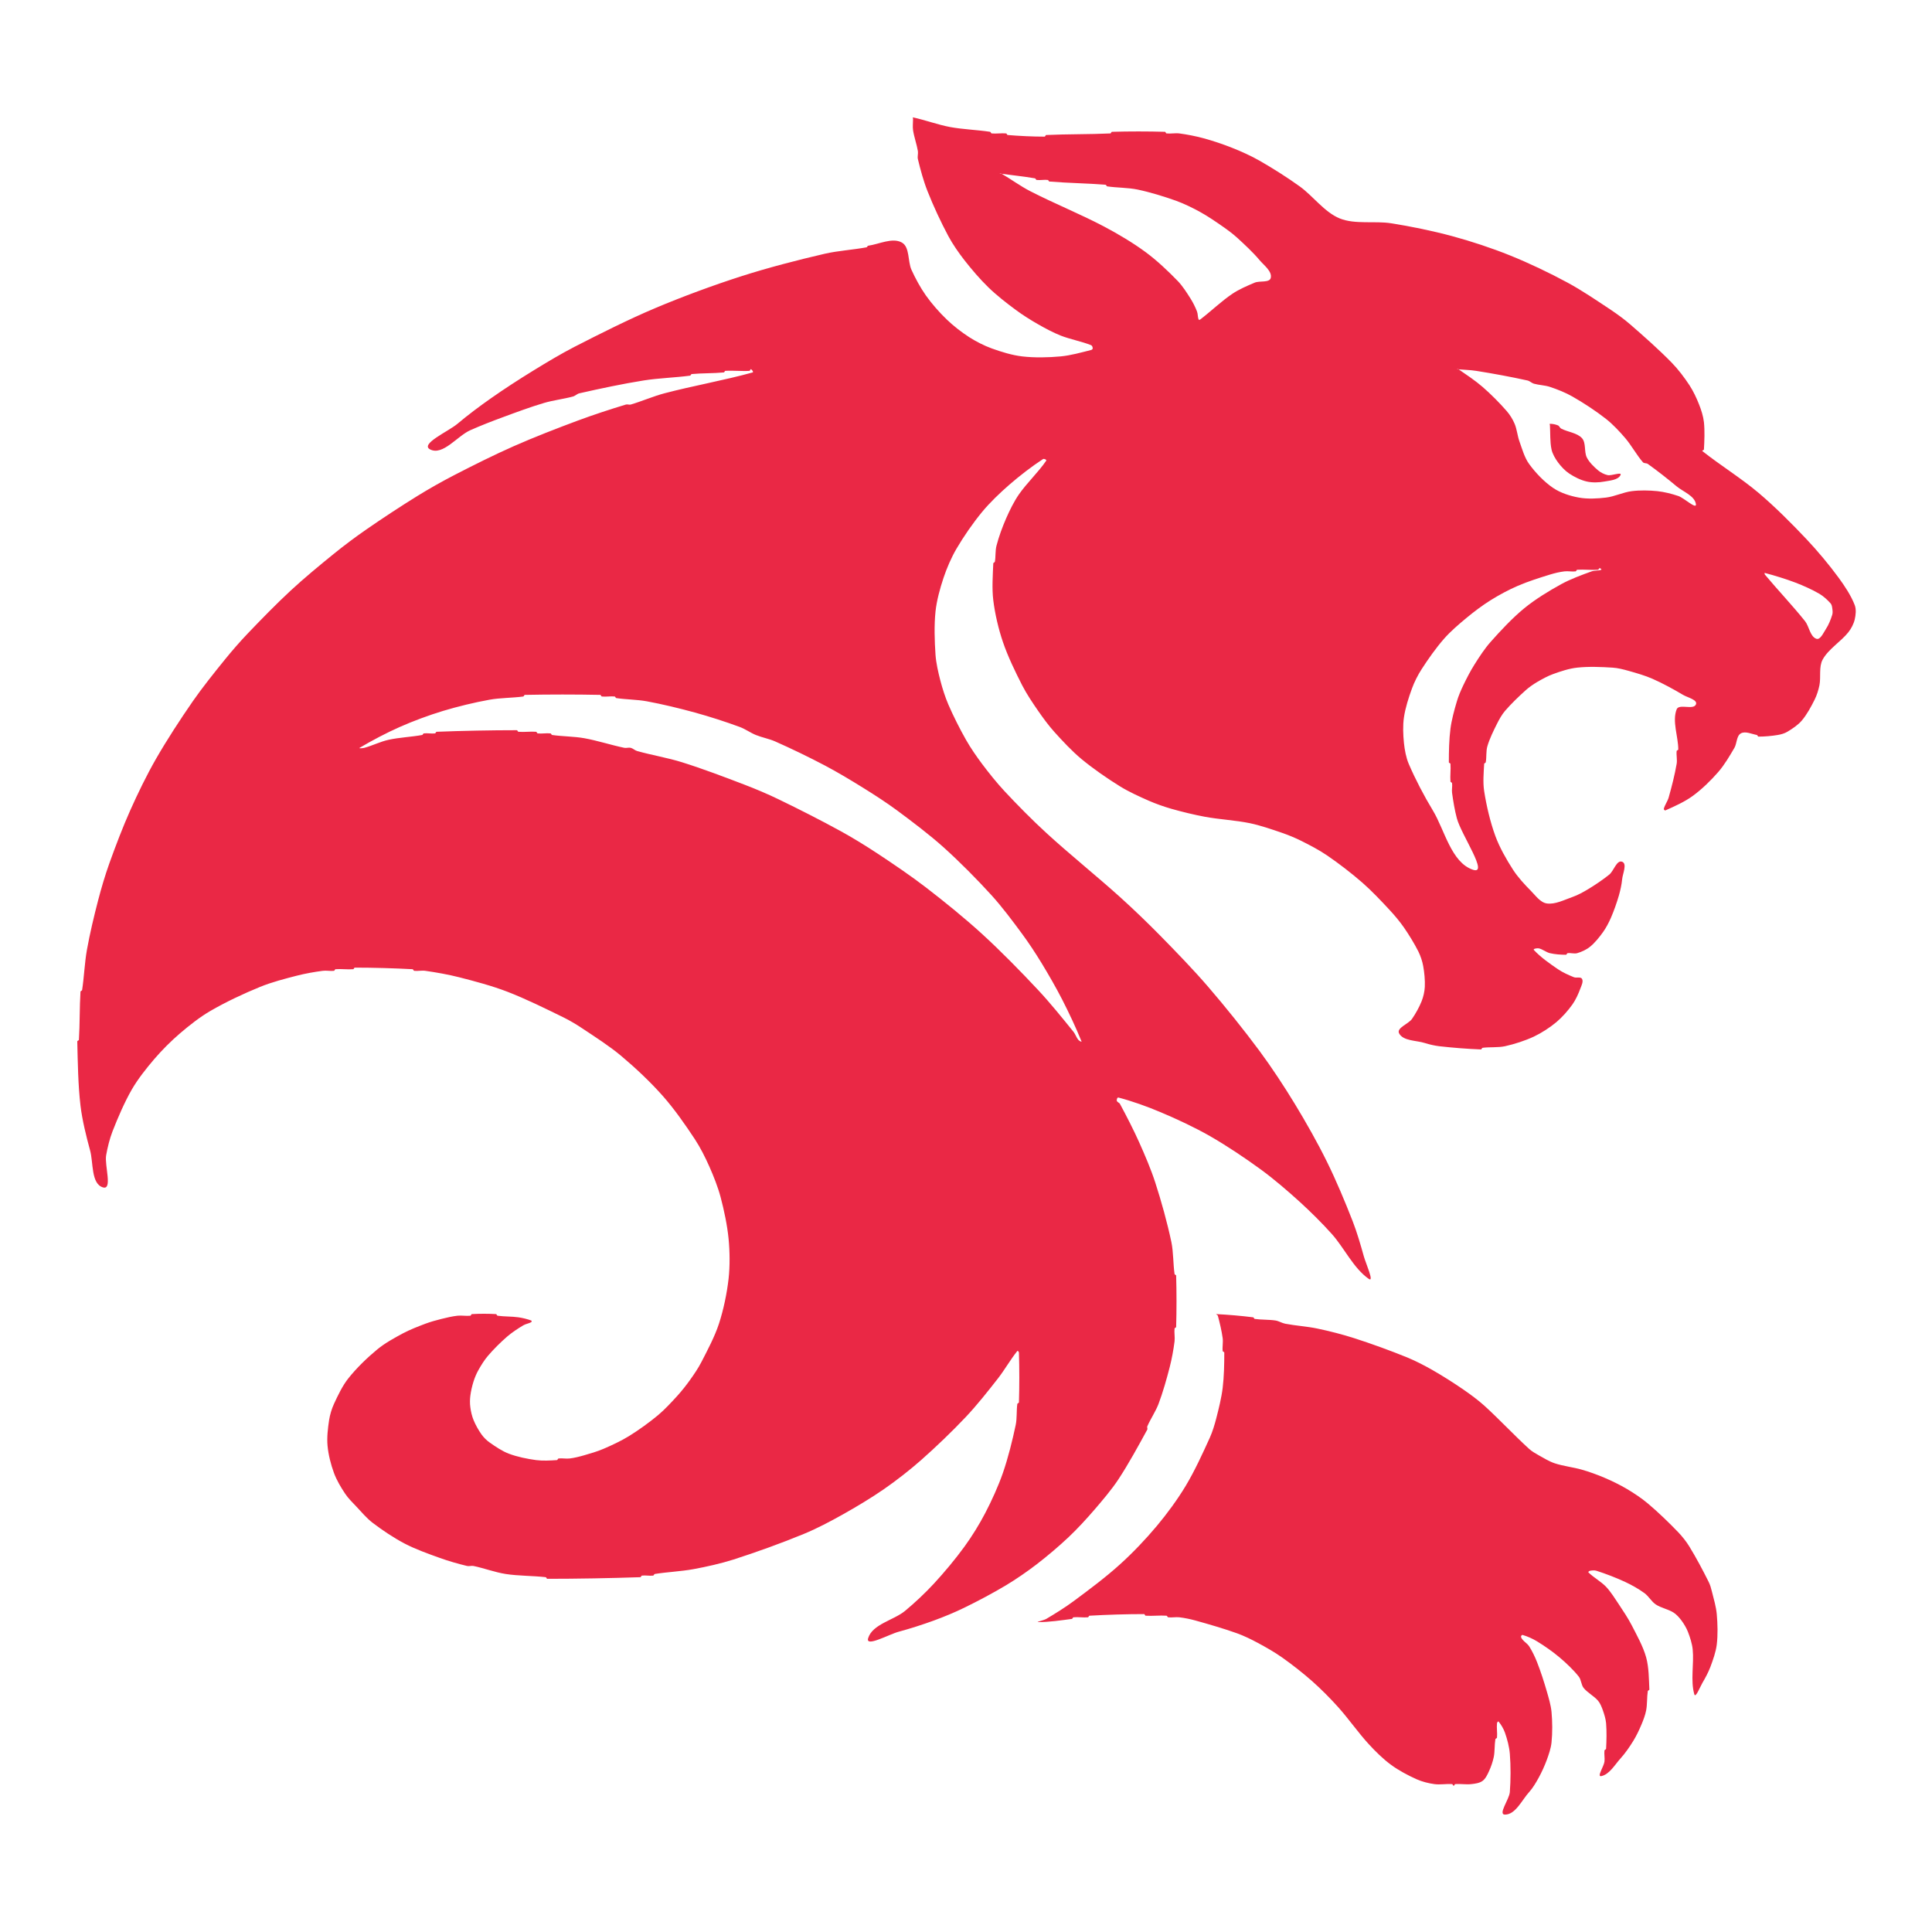
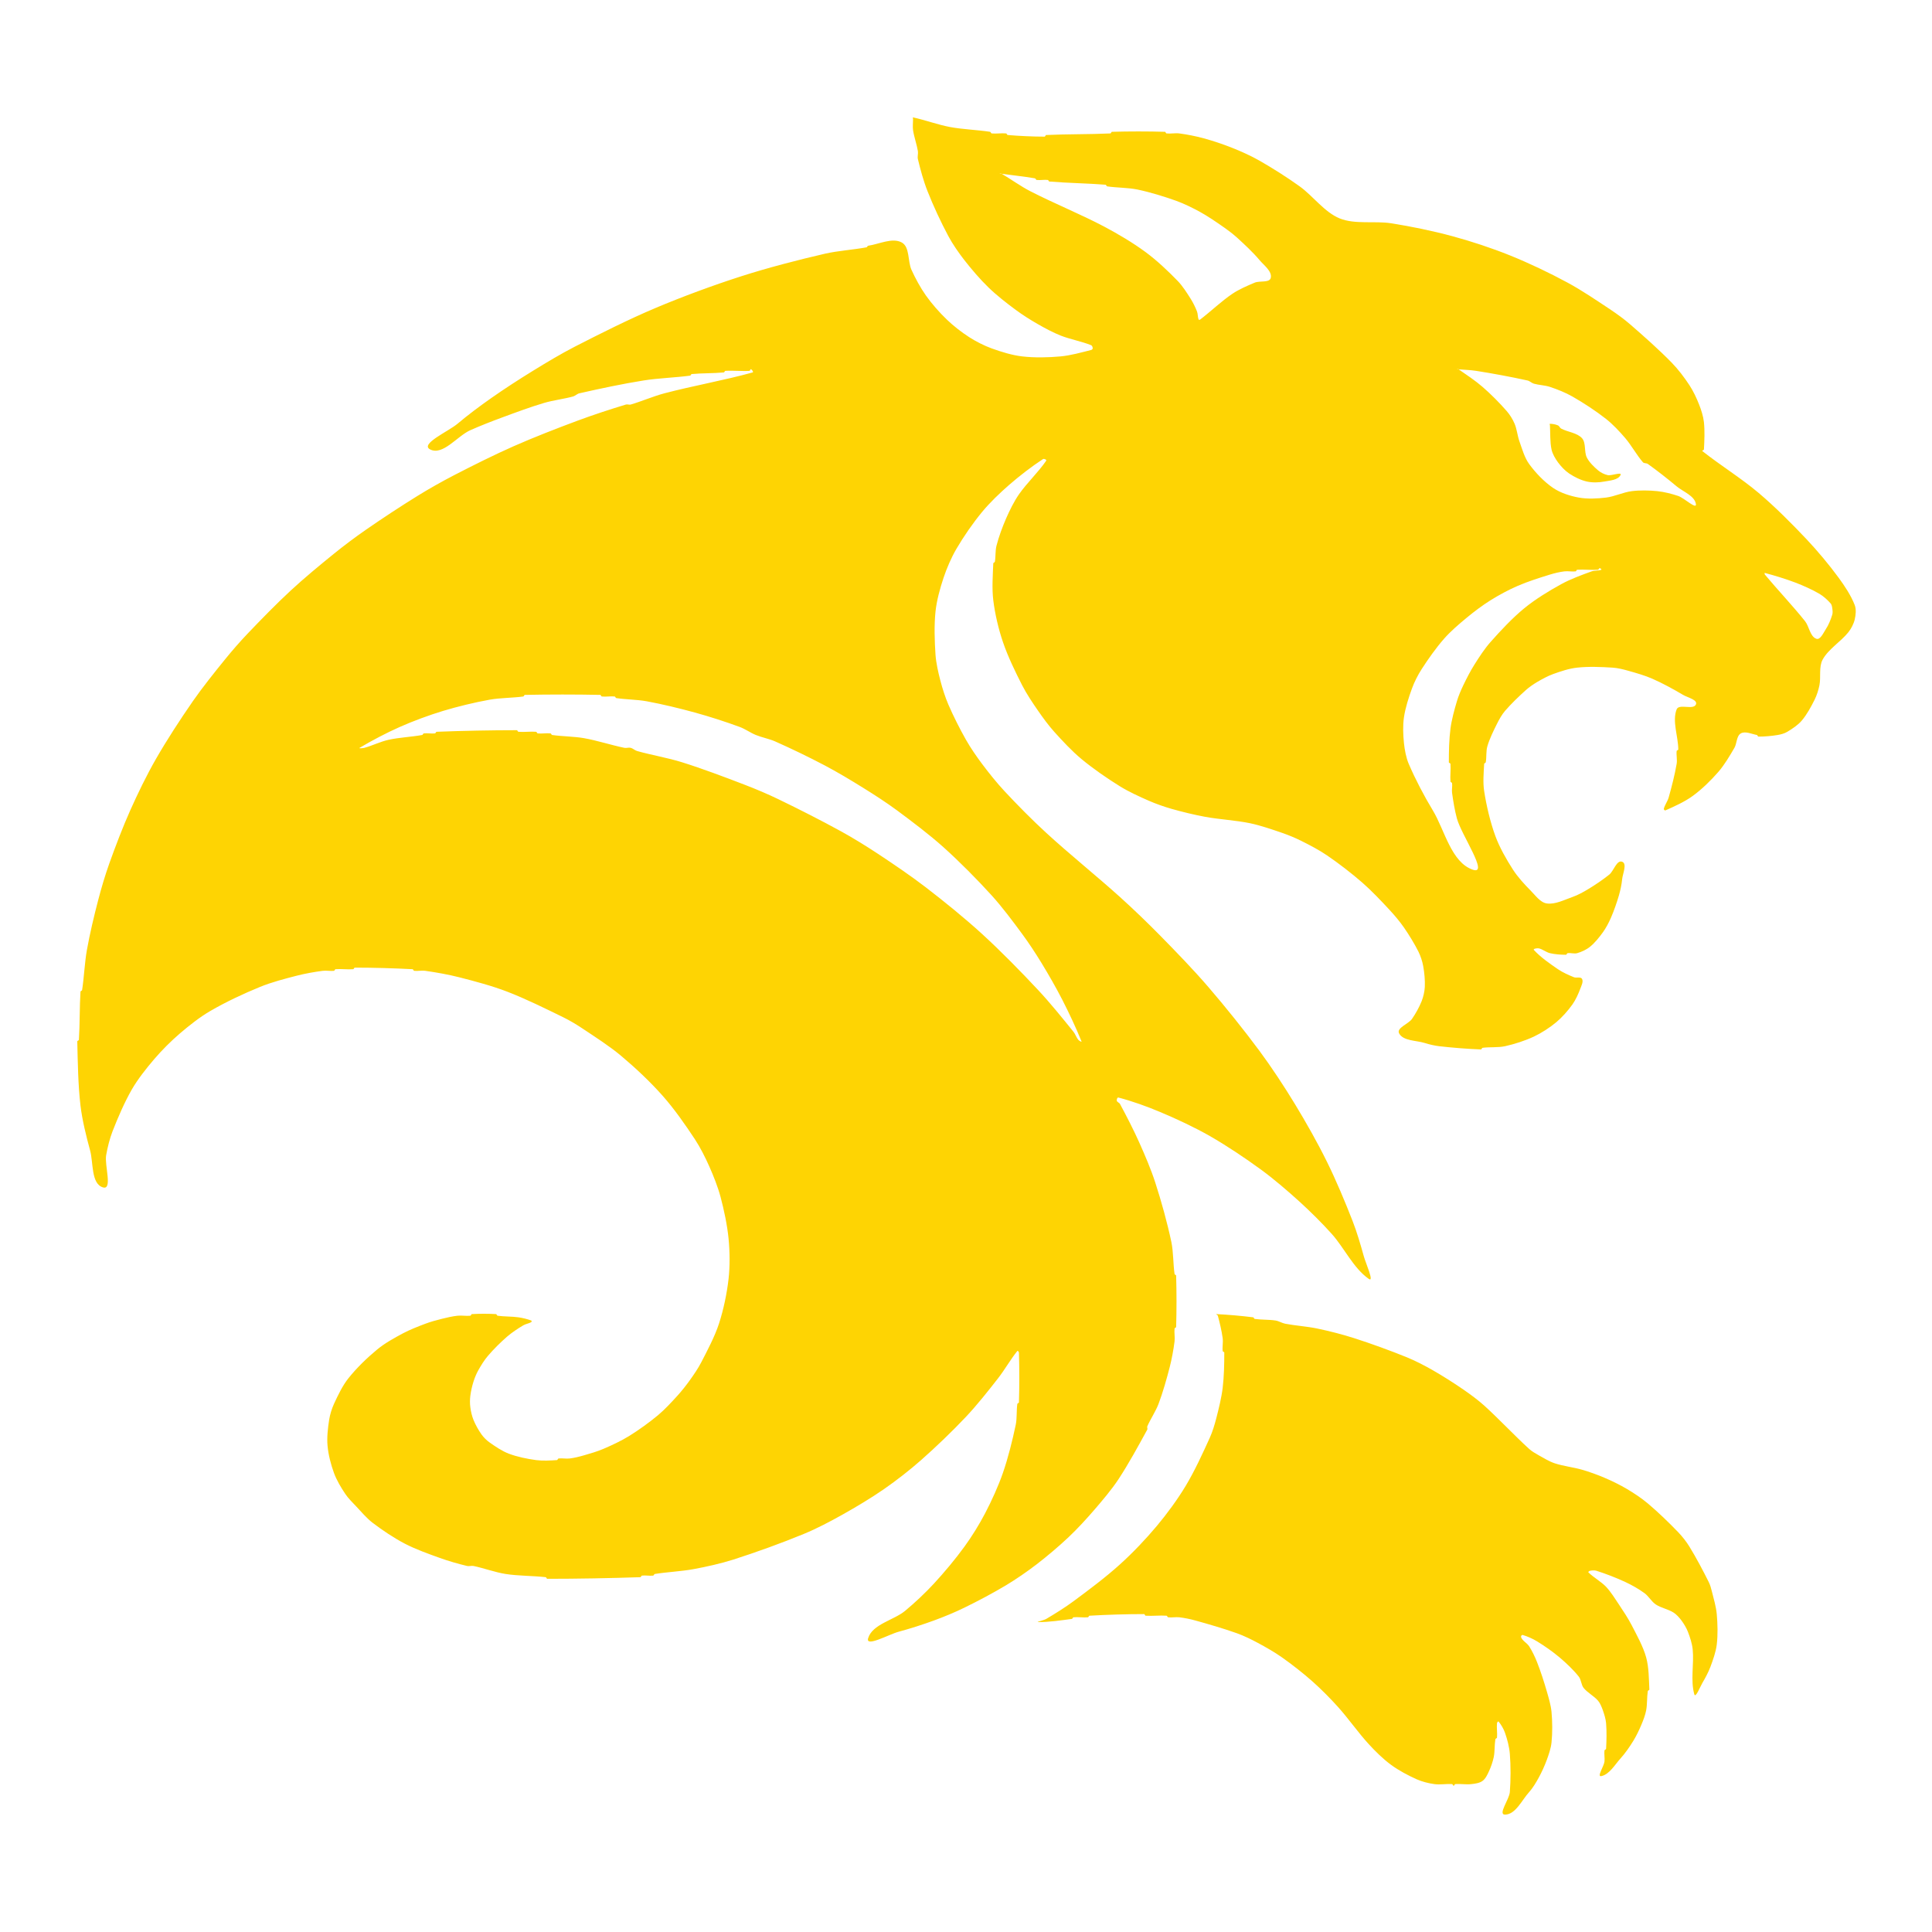
- <svg xmlns="http://www.w3.org/2000/svg" viewBox="0 0 512 512" fill="#ea2845">
+ <svg xmlns="http://www.w3.org/2000/svg" viewBox="0 0 512 512" fill="#FED403">
  <path fill-rule="evenodd" d="M241.97 31.11C245.13 31.8 248.57 33.06 251.75 33.66C255.12 34.29 258.99 34.41 262.38 34.93C262.57 34.96 262.61 35.34 262.8 35.36C264.02 35.48 265.41 35.24 266.63 35.36C266.82 35.38 266.86 35.77 267.05 35.78C270.17 36.04 273.7 36.21 276.83 36.21C277.02 36.21 277.06 35.79 277.26 35.78C282.69 35.52 288.82 35.62 294.26 35.36C294.45 35.35 294.49 34.94 294.69 34.93C299.17 34.8 304.23 34.8 308.72 34.93C308.91 34.94 308.95 35.34 309.14 35.36C310.22 35.48 311.46 35.22 312.54 35.36C314.61 35.63 316.91 36.09 318.92 36.63C321.41 37.31 324.17 38.23 326.57 39.19C328.94 40.13 331.58 41.32 333.8 42.59C337.3 44.59 341.15 47.03 344.43 49.39C347.96 51.93 351.02 56.26 355.05 57.89C359.11 59.53 364.34 58.49 368.66 59.17C373.88 59.99 379.71 61.19 384.81 62.57C389.8 63.91 395.33 65.74 400.12 67.67C405.14 69.69 410.66 72.32 415.42 74.9C419.24 76.96 423.29 79.72 426.9 82.12C428.6 83.26 430.46 84.61 432 85.95C435.64 89.11 439.7 92.7 443.06 96.15C444.75 97.89 446.41 100.08 447.73 102.1C448.73 103.63 449.62 105.51 450.28 107.21C450.85 108.65 451.39 110.34 451.56 111.88C451.8 114.18 451.69 116.8 451.56 119.11C451.55 119.3 450.98 119.41 451.13 119.53C455.78 123.22 461.48 126.76 466.01 130.59C470.35 134.25 474.87 138.79 478.77 142.92C481.68 146.01 484.76 149.69 487.27 153.12C488.85 155.28 490.56 157.84 491.52 160.35C491.96 161.49 491.8 162.98 491.52 164.17C491.24 165.36 490.58 166.62 489.82 167.57C487.84 170.05 484.54 172.01 483.02 174.8C481.97 176.73 482.6 179.45 482.17 181.6C481.91 182.87 481.47 184.27 480.89 185.43C479.96 187.29 478.84 189.37 477.49 190.96C476.49 192.14 474.99 193.13 473.66 193.93C472.93 194.37 471.96 194.64 471.11 194.78C469.5 195.05 467.65 195.21 466.01 195.21C465.82 195.21 465.78 194.82 465.59 194.78C464.24 194.54 462.52 193.68 461.34 194.36C460.17 195.02 460.31 197.03 459.64 198.18C458.4 200.3 456.99 202.71 455.38 204.56C453.43 206.81 451 209.18 448.58 210.94C446.47 212.48 443.75 213.7 441.36 214.76C441.18 214.84 440.88 214.52 440.93 214.34C441.18 213.33 441.92 212.36 442.21 211.36C443.01 208.54 443.83 205.33 444.33 202.43C444.52 201.36 444.21 200.11 444.33 199.03C444.35 198.84 444.76 198.8 444.76 198.61C444.76 195.2 443.09 191.15 444.33 187.98C444.95 186.41 448.75 188.24 449.43 186.7C449.99 185.46 447.2 184.85 446.03 184.15C443.52 182.66 440.63 181.08 437.95 179.9C435.99 179.03 433.65 178.36 431.58 177.78C430.24 177.4 428.71 177.01 427.33 176.93C424.34 176.74 420.95 176.6 417.97 176.93C415.87 177.15 413.58 177.91 411.6 178.63C410.17 179.14 408.66 179.98 407.34 180.75C406.34 181.35 405.24 182.1 404.37 182.88C402.51 184.55 400.47 186.51 398.84 188.4C398.01 189.38 397.29 190.66 396.72 191.81C395.79 193.66 394.75 195.77 394.17 197.76C393.78 199.07 393.99 200.66 393.74 202.01C393.71 202.2 393.33 202.24 393.32 202.43C393.19 204.74 392.96 207.38 393.32 209.66C393.92 213.54 394.94 217.88 396.29 221.56C397.4 224.59 399.22 227.78 400.97 230.49C402.23 232.44 404.01 234.38 405.64 236.02C406.88 237.25 408.17 239.16 409.9 239.42C412.11 239.76 414.58 238.45 416.7 237.72C418.14 237.22 419.65 236.38 420.95 235.59C422.79 234.48 424.8 233.12 426.48 231.77C427.67 230.8 428.44 227.83 429.88 228.37C431.28 228.89 430.02 231.55 429.88 233.04C429.75 234.42 429.41 235.96 429.03 237.29C428.46 239.24 427.71 241.39 426.9 243.25C426.34 244.53 425.6 245.94 424.78 247.07C423.82 248.4 422.65 249.87 421.37 250.9C420.43 251.67 419.14 252.26 417.97 252.6C417.19 252.82 416.23 252.48 415.42 252.6C415.23 252.63 415.19 253.02 415 253.02C413.63 253.02 412.08 252.91 410.75 252.6C409.74 252.36 408.79 251.53 407.77 251.32C407.35 251.24 406.2 251.43 406.49 251.75C408.27 253.67 410.71 255.38 412.87 256.85C414.13 257.71 415.71 258.41 417.12 258.98C417.77 259.23 418.9 258.8 419.25 259.4C419.66 260.12 419.11 261.18 418.82 261.95C418.29 263.38 417.58 264.97 416.7 266.2C415.52 267.85 414 269.58 412.45 270.88C410.71 272.33 408.54 273.74 406.49 274.71C404.16 275.8 401.36 276.7 398.84 277.26C396.98 277.66 394.78 277.43 392.89 277.68C392.7 277.71 392.66 278.11 392.47 278.11C388.92 277.98 384.94 277.66 381.41 277.26C380.17 277.11 378.78 276.79 377.59 276.41C375.37 275.7 371.88 275.91 370.78 273.86C370.01 272.41 373.25 271.37 374.19 270.03C375.16 268.63 376.1 266.94 376.74 265.35C377.2 264.19 377.53 262.78 377.59 261.53C377.67 259.75 377.48 257.75 377.16 256C376.93 254.73 376.46 253.33 375.89 252.17C374.82 250.05 373.41 247.75 372.06 245.8C370.96 244.21 369.55 242.54 368.23 241.12C366.01 238.72 363.47 236.04 361.01 233.89C358.16 231.41 354.78 228.8 351.65 226.67C349.59 225.26 347.09 223.96 344.85 222.84C343.27 222.05 341.42 221.29 339.75 220.71C337.06 219.79 334.03 218.74 331.25 218.16C327.48 217.38 323.13 217.16 319.34 216.46C316.46 215.93 313.24 215.14 310.42 214.34C308.47 213.78 306.32 213.02 304.46 212.21C301.96 211.11 299.14 209.83 296.81 208.39C293.41 206.28 289.69 203.71 286.61 201.16C284.09 199.07 281.57 196.36 279.38 193.93C277.89 192.27 276.4 190.24 275.13 188.4C273.67 186.29 272.05 183.89 270.88 181.6C269.05 178.02 267.07 173.93 265.78 170.12C264.61 166.69 263.67 162.67 263.23 159.07C262.85 155.97 263.1 152.42 263.23 149.29C263.24 149.1 263.62 149.06 263.65 148.87C263.9 147.52 263.73 145.94 264.08 144.62C264.69 142.24 265.65 139.64 266.63 137.39C267.56 135.27 268.71 132.91 270.03 131.01C272.13 127.99 275.19 125.12 277.26 122.09C277.43 121.83 276.66 121.49 276.41 121.66C273.4 123.62 270.19 126.11 267.48 128.46C265.01 130.61 262.33 133.17 260.25 135.69C257.83 138.63 255.37 142.18 253.45 145.47C252.1 147.78 250.9 150.58 250.05 153.12C249.12 155.91 248.23 159.13 247.92 162.05C247.54 165.7 247.67 169.86 247.92 173.53C248.08 175.73 248.64 178.18 249.2 180.33C249.74 182.41 250.47 184.73 251.32 186.7C252.65 189.78 254.35 193.15 256 196.06C257.21 198.19 258.78 200.47 260.25 202.43C262.05 204.83 264.16 207.47 266.2 209.66C269.61 213.32 273.57 217.33 277.26 220.71C283.37 226.32 290.65 232.17 296.81 237.72C300.31 240.88 304.14 244.56 307.44 247.92C311.62 252.18 316.3 257 320.19 261.53C324.74 266.81 329.65 272.93 333.8 278.53C337.01 282.87 340.35 287.95 343.15 292.56C346.06 297.35 349.18 302.84 351.65 307.87C354.08 312.78 356.46 318.49 358.46 323.6C359.6 326.52 360.59 329.92 361.43 332.95C361.95 334.82 364.3 340.02 362.71 338.9C358.67 336.07 356.22 330.67 352.93 327C350.36 324.13 347.27 321.08 344.43 318.49C341.28 315.63 337.65 312.5 334.22 309.99C330.02 306.92 325.14 303.65 320.62 301.06C316.55 298.74 311.76 296.5 307.44 294.69C303.99 293.23 300.01 291.8 296.39 290.86C296.09 290.78 295.89 291.42 295.96 291.71C296.06 292.08 296.63 292.22 296.81 292.56C298.54 295.77 300.42 299.43 301.91 302.76C303.41 306.11 305.04 309.91 306.16 313.39C307.77 318.35 309.34 324.02 310.42 329.12C310.98 331.8 310.88 334.92 311.27 337.62C311.29 337.81 311.69 337.86 311.69 338.05C311.82 342.4 311.82 347.3 311.69 351.65C311.69 351.85 311.29 351.89 311.27 352.08C311.15 353.16 311.4 354.4 311.27 355.48C310.99 357.68 310.54 360.14 309.99 362.28C309.18 365.45 308.17 369 307.02 372.06C306.26 374.05 304.89 376.06 304.04 378.01C303.93 378.26 304.17 378.62 304.04 378.86C301.7 383.14 299.07 387.97 296.39 392.04C294.57 394.79 292.16 397.62 290.01 400.12C287.94 402.52 285.52 405.16 283.21 407.34C280.61 409.8 277.54 412.39 274.71 414.57C272.22 416.48 269.31 418.49 266.63 420.1C263.18 422.17 259.18 424.29 255.57 426.05C253.06 427.28 250.13 428.49 247.5 429.45C244.55 430.53 241.18 431.61 238.14 432.43C235.59 433.11 229.29 436.65 230.07 434.13C231.21 430.41 236.85 429.38 239.85 426.9C242.44 424.75 245.21 422.15 247.5 419.67C250.25 416.69 253.19 413.18 255.57 409.9C257.55 407.18 259.55 403.95 261.1 400.97C262.82 397.67 264.56 393.85 265.78 390.34C267.16 386.35 268.31 381.72 269.18 377.59C269.54 375.85 269.35 373.82 269.6 372.06C269.63 371.87 270.02 371.83 270.03 371.63C270.16 367.42 270.16 362.67 270.03 358.46C270.02 358.26 269.73 357.88 269.6 358.03C267.82 360.23 266.24 363.03 264.5 365.26C261.89 368.61 258.91 372.37 256 375.46C252.37 379.31 248.06 383.44 244.1 386.94C241.12 389.57 237.58 392.33 234.32 394.59C230.91 396.96 226.89 399.36 223.27 401.39C220.08 403.18 216.44 405.1 213.06 406.49C207.17 408.92 200.42 411.36 194.36 413.3C191.02 414.36 187.17 415.22 183.73 415.85C180.49 416.44 176.77 416.6 173.53 417.12C173.34 417.15 173.29 417.52 173.1 417.55C172.16 417.67 171.07 417.43 170.12 417.55C169.93 417.57 169.89 417.97 169.7 417.97C161.81 418.24 152.93 418.4 145.04 418.4C144.85 418.4 144.81 418 144.62 417.97C141.23 417.58 137.36 417.65 133.99 417.12C131.22 416.69 128.23 415.57 125.49 415C124.95 414.89 124.32 415.12 123.79 415C121.44 414.44 118.83 413.69 116.56 412.87C113.52 411.78 110.07 410.55 107.21 409.05C104.33 407.54 101.28 405.49 98.7 403.52C97.18 402.35 95.77 400.67 94.45 399.27C93.46 398.22 92.28 397.07 91.48 395.87C90.36 394.2 89.19 392.23 88.5 390.34C87.68 388.11 87.01 385.48 86.8 383.11C86.6 380.94 86.89 378.47 87.22 376.31C87.44 374.91 87.91 373.35 88.5 372.06C89.55 369.79 90.77 367.21 92.33 365.26C94.48 362.55 97.31 359.81 99.98 357.61C101.96 355.97 104.52 354.56 106.78 353.35C108.61 352.38 110.79 351.53 112.73 350.8C114.06 350.3 115.61 349.87 116.98 349.53C118.33 349.19 119.86 348.83 121.23 348.68C122.32 348.56 123.55 348.8 124.64 348.68C124.83 348.66 124.87 348.26 125.06 348.25C127.1 348.13 129.4 348.13 131.44 348.25C131.63 348.26 131.67 348.65 131.86 348.68C133.62 348.93 135.63 348.85 137.39 349.1C138.5 349.26 139.74 349.56 140.79 349.95C140.92 350 140.91 350.31 140.79 350.38C140.16 350.75 139.29 350.85 138.67 351.23C137.24 352.08 135.67 353.12 134.41 354.2C132.67 355.71 130.81 357.55 129.31 359.31C128.35 360.42 127.48 361.85 126.76 363.13C126.25 364.03 125.8 365.12 125.49 366.11C125.11 367.3 124.79 368.69 124.64 369.93C124.52 370.88 124.51 371.97 124.64 372.91C124.78 374.02 125.06 375.27 125.49 376.31C126.02 377.61 126.8 379 127.61 380.14C128.17 380.92 128.95 381.71 129.74 382.26C131.28 383.35 133.07 384.57 134.84 385.24C137.06 386.08 139.71 386.62 142.07 386.94C143.82 387.17 145.83 387.06 147.59 386.94C147.78 386.93 147.83 386.54 148.02 386.51C148.96 386.4 150.05 386.63 150.99 386.51C152.24 386.36 153.61 386.01 154.82 385.66C156.47 385.19 158.34 384.64 159.92 383.96C162.16 383 164.65 381.84 166.72 380.56C169.29 378.97 172.06 376.97 174.38 375.04C176.15 373.56 177.92 371.64 179.48 369.93C180.65 368.64 181.87 367.1 182.88 365.68C183.91 364.24 185.04 362.58 185.85 361.01C187.5 357.81 189.41 354.22 190.53 350.8C191.74 347.1 192.64 342.77 193.08 338.9C193.46 335.52 193.41 331.66 193.08 328.27C192.73 324.69 191.88 320.7 190.96 317.22C190.25 314.56 189.1 311.66 187.98 309.14C186.92 306.75 185.59 304.1 184.15 301.91C181.64 298.1 178.68 293.86 175.65 290.44C172.4 286.76 168.36 282.96 164.6 279.81C161.53 277.23 157.72 274.8 154.39 272.58C152.82 271.53 150.99 270.43 149.29 269.6C144.59 267.3 139.3 264.68 134.41 262.8C130.44 261.27 125.79 260.03 121.66 258.98C118.84 258.26 115.61 257.69 112.73 257.28C111.79 257.14 110.7 257.39 109.76 257.28C109.57 257.25 109.52 256.86 109.33 256.85C104.44 256.59 98.93 256.43 94.03 256.43C93.83 256.43 93.79 256.83 93.6 256.85C92.11 256.97 90.42 256.73 88.93 256.85C88.73 256.87 88.69 257.25 88.5 257.28C87.56 257.39 86.47 257.15 85.52 257.28C83.33 257.56 80.87 258 78.72 258.55C75.55 259.36 71.97 260.29 68.94 261.53C64.61 263.29 59.82 265.55 55.77 267.9C52.99 269.51 50.13 271.77 47.69 273.86C45.35 275.86 42.89 278.32 40.89 280.66C38.8 283.1 36.54 285.95 34.93 288.73C32.99 292.11 31.25 296.16 29.83 299.79C29.07 301.76 28.49 304.08 28.13 306.16C27.67 308.86 29.9 315.45 27.28 314.67C24.11 313.72 24.76 308.08 23.88 304.89C22.85 301.13 21.79 296.85 21.33 292.99C20.69 287.57 20.61 281.43 20.48 275.98C20.48 275.79 20.89 275.75 20.91 275.56C21.17 271.48 21.07 266.88 21.33 262.8C21.34 262.61 21.73 262.57 21.76 262.38C22.28 258.99 22.43 255.12 23.03 251.75C23.79 247.49 24.92 242.75 26.01 238.57C26.83 235.4 27.88 231.87 28.98 228.79C30.61 224.25 32.54 219.17 34.51 214.76C36.49 210.32 38.89 205.38 41.31 201.16C44.2 196.12 47.78 190.63 51.09 185.85C53.63 182.19 56.78 178.27 59.59 174.8C61.41 172.55 63.55 170.09 65.54 168C69.13 164.24 73.21 160.05 77.02 156.52C80.56 153.24 84.75 149.78 88.5 146.74C91.14 144.6 94.21 142.3 97 140.37C101.28 137.4 106.18 134.18 110.61 131.44C113.66 129.55 117.19 127.56 120.38 125.91C125.36 123.34 130.99 120.52 136.11 118.26C141.48 115.89 147.63 113.5 153.12 111.46C157.15 109.96 161.76 108.45 165.87 107.21C166.26 107.09 166.76 107.32 167.15 107.21C170.04 106.36 173.16 105 176.08 104.23C183.51 102.27 192.05 100.76 199.46 98.7C199.75 98.62 199.31 97.99 199.03 97.85C198.86 97.77 198.8 98.27 198.61 98.28C196.57 98.41 194.27 98.15 192.23 98.28C192.04 98.29 192 98.69 191.81 98.7C189.09 98.96 186.02 98.87 183.3 99.13C183.11 99.15 183.07 99.53 182.88 99.55C178.95 100.08 174.47 100.2 170.55 100.83C165.07 101.7 158.96 103 153.54 104.23C152.95 104.36 152.43 104.92 151.84 105.08C149.42 105.74 146.6 106.07 144.19 106.78C140.6 107.84 136.65 109.31 133.14 110.61C130.39 111.62 127.31 112.82 124.64 114.01C121.19 115.54 117.38 120.8 114.01 119.11C111.17 117.69 118.81 114.35 121.23 112.31C123.98 109.99 127.22 107.57 130.16 105.51C133.62 103.08 137.62 100.49 141.22 98.28C144.69 96.14 148.64 93.77 152.27 91.9C158.98 88.46 166.58 84.64 173.53 81.7C180.74 78.65 189.02 75.59 196.48 73.2C203.46 70.96 211.45 68.89 218.59 67.24C222.08 66.44 226.12 66.2 229.64 65.54C229.83 65.51 229.88 65.14 230.07 65.12C232.91 64.73 236.49 62.87 238.99 64.27C241.14 65.46 240.53 69.26 241.55 71.5C242.58 73.77 243.93 76.26 245.37 78.3C246.93 80.5 248.95 82.8 250.9 84.67C252.64 86.35 254.81 88.04 256.85 89.35C258.64 90.5 260.8 91.6 262.8 92.33C265.31 93.24 268.22 94.14 270.88 94.45C274.12 94.83 277.83 94.75 281.08 94.45C283.71 94.21 286.6 93.39 289.16 92.75C289.35 92.7 289.58 92.52 289.58 92.33C289.58 92.02 289.44 91.59 289.16 91.48C286.64 90.47 283.6 89.92 281.08 88.93C279.1 88.14 276.98 87.01 275.13 85.95C273.16 84.83 271 83.47 269.18 82.12C266.77 80.34 264.1 78.26 261.95 76.17C259.74 74.03 257.47 71.37 255.57 68.94C254.07 67.01 252.48 64.73 251.32 62.57C249.34 58.86 247.34 54.57 245.8 50.66C244.75 48.02 243.91 44.92 243.25 42.16C243.09 41.5 243.36 40.71 243.25 40.04C242.95 38.25 242.24 36.3 241.97 34.51C241.83 33.57 241.97 32.49 241.97 31.53C241.97 31.4 241.84 31.08 241.97 31.11ZM410.75 112.31C411.44 112.31 412.23 112.46 412.87 112.73C413.23 112.88 413.38 113.4 413.72 113.58C415.44 114.5 417.95 114.68 419.25 116.13C420.37 117.39 419.77 119.73 420.52 121.23C421.17 122.53 422.4 123.7 423.5 124.64C424.2 125.23 425.16 125.72 426.05 125.91C427.11 126.14 429.94 124.94 429.45 125.91C428.8 127.22 426.64 127.34 425.2 127.61C423.73 127.89 421.98 127.94 420.52 127.61C418.92 127.25 417.22 126.4 415.85 125.49C414.73 124.74 413.67 123.6 412.87 122.51C412.15 121.53 411.43 120.3 411.17 119.11C410.74 117.11 410.87 114.77 410.75 112.73C410.74 112.6 410.61 112.31 410.75 112.31ZM322.32 348.25C325.46 348.4 328.98 348.71 332.1 349.1C332.29 349.13 332.33 349.5 332.52 349.53C334.28 349.78 336.3 349.68 338.05 349.95C338.9 350.09 339.76 350.64 340.6 350.8C343.3 351.32 346.41 351.51 349.1 352.08C352.27 352.74 355.8 353.64 358.88 354.63C363.43 356.09 368.49 357.93 372.91 359.73C375.16 360.65 377.6 361.92 379.71 363.13C382.37 364.65 385.27 366.5 387.79 368.23C389.63 369.5 391.66 370.99 393.32 372.48C397.24 376.03 401.31 380.4 405.22 383.96C405.94 384.62 406.92 385.18 407.77 385.66C409.1 386.41 410.58 387.31 412.02 387.79C414.28 388.54 416.97 388.83 419.25 389.49C421.19 390.05 423.34 390.82 425.2 391.62C427.16 392.45 429.32 393.51 431.15 394.59C433 395.69 435.03 397.03 436.68 398.42C439.4 400.71 442.29 403.5 444.76 406.07C445.83 407.19 446.92 408.57 447.73 409.9C449.51 412.8 451.31 416.2 452.83 419.25C453.22 420.02 453.48 420.96 453.68 421.8C454.16 423.69 454.78 425.81 454.96 427.75C455.19 430.33 455.27 433.26 454.96 435.83C454.72 437.79 453.95 439.93 453.26 441.78C452.72 443.2 451.9 444.72 451.13 446.03C450.54 447.04 449.33 450.13 449.01 449.01C447.96 445.34 448.97 440.9 448.58 437.1C448.42 435.56 447.87 433.87 447.31 432.43C446.91 431.41 446.26 430.33 445.61 429.45C445.03 428.68 444.3 427.84 443.48 427.33C442.09 426.45 440.17 426.11 438.8 425.2C437.68 424.45 436.91 423.02 435.83 422.22C434.31 421.1 432.44 420.05 430.73 419.25C428.35 418.14 425.58 417.07 423.07 416.27C422.56 416.11 421.91 416.17 421.37 416.27C421.19 416.31 420.81 416.56 420.95 416.7C422.32 418.06 424.29 419.12 425.63 420.52C426.9 421.87 428 423.66 429.03 425.2C430.18 426.93 431.48 428.88 432.43 430.73C433.79 433.38 435.46 436.35 436.25 439.23C436.98 441.87 436.97 445 437.1 447.73C437.11 447.92 436.71 447.97 436.68 448.16C436.43 449.78 436.56 451.65 436.25 453.26C436.01 454.53 435.48 455.9 434.98 457.08C434.39 458.49 433.65 460.04 432.85 461.34C431.88 462.91 430.7 464.64 429.45 466.01C427.96 467.65 426.52 470.25 424.35 470.69C423.12 470.93 425.04 468.11 425.2 466.86C425.32 465.92 425.08 464.83 425.2 463.89C425.22 463.7 425.61 463.65 425.63 463.46C425.75 461.29 425.81 458.83 425.63 456.66C425.53 455.54 425.15 454.32 424.78 453.26C424.47 452.4 424.09 451.4 423.5 450.71C422.43 449.46 420.7 448.59 419.67 447.31C419.03 446.5 419.04 445.14 418.4 444.33C416.97 442.52 415.06 440.72 413.3 439.23C411.51 437.72 409.34 436.2 407.34 434.98C406.2 434.28 404.8 433.66 403.52 433.28C403.33 433.22 403.09 433.51 403.09 433.7C403.09 434.01 403.32 434.32 403.52 434.55C404.01 435.14 404.8 435.61 405.22 436.25C406.04 437.53 406.79 439.09 407.34 440.5C408.29 442.91 409.18 445.68 409.9 448.16C410.4 449.9 411 451.88 411.17 453.68C411.41 456.26 411.43 459.19 411.17 461.76C411.02 463.3 410.43 464.98 409.9 466.44C409.33 467.98 408.56 469.67 407.77 471.11C407.06 472.4 406.21 473.85 405.22 474.94C403.34 477 401.63 480.89 398.84 480.89C396.89 480.89 399.96 476.88 400.12 474.94C400.37 471.69 400.38 467.99 400.12 464.74C399.97 462.93 399.44 460.92 398.84 459.21C398.48 458.18 397.84 457.08 397.14 456.23C397.02 456.09 396.74 456.47 396.72 456.66C396.59 457.88 396.84 459.27 396.72 460.49C396.7 460.68 396.32 460.72 396.29 460.91C396.04 462.39 396.16 464.11 395.87 465.59C395.61 466.85 395.14 468.24 394.59 469.41C394.18 470.3 393.68 471.39 392.89 471.96C392.09 472.55 390.9 472.7 389.91 472.81C388.56 472.97 387.02 472.69 385.66 472.81C385.47 472.83 385.43 473.24 385.24 473.24C385.05 473.24 385.01 472.83 384.81 472.81C383.32 472.69 381.62 473.02 380.14 472.81C378.6 472.6 376.88 472.17 375.46 471.54C373.18 470.52 370.67 469.19 368.66 467.71C366.56 466.18 364.46 464.1 362.71 462.19C359.96 459.19 357.34 455.43 354.63 452.41C352.57 450.12 350.13 447.65 347.83 445.61C345.36 443.42 342.44 441.13 339.75 439.23C337.81 437.86 335.47 436.53 333.37 435.4C331.66 434.48 329.68 433.51 327.85 432.85C324.36 431.6 320.36 430.44 316.79 429.45C315.46 429.08 313.92 428.76 312.54 428.6C311.6 428.49 310.51 428.72 309.57 428.6C309.38 428.58 309.33 428.19 309.14 428.18C307.38 428.05 305.38 428.3 303.61 428.18C303.42 428.16 303.38 427.75 303.19 427.75C298.56 427.75 293.35 427.91 288.73 428.18C288.54 428.19 288.5 428.58 288.31 428.6C287.09 428.72 285.7 428.48 284.48 428.6C284.29 428.62 284.25 429 284.06 429.03C281.21 429.41 278 429.88 275.13 429.88C274.4 429.88 276.63 429.4 277.26 429.03C279.63 427.63 282.27 425.99 284.48 424.35C288.53 421.36 293.08 417.95 296.81 414.57C300.17 411.54 303.69 407.84 306.59 404.37C309.28 401.15 312.09 397.33 314.24 393.74C316.59 389.83 318.74 385.14 320.62 380.99C321.33 379.42 321.89 377.55 322.32 375.89C322.98 373.33 323.7 370.43 324.02 367.81C324.38 364.83 324.45 361.45 324.45 358.46C324.45 358.26 324.04 358.22 324.02 358.03C323.9 356.95 324.17 355.71 324.02 354.63C323.76 352.7 323.25 350.56 322.74 348.68C322.7 348.49 322.13 348.24 322.32 348.25ZM264.93 45.99C267.92 46.41 271.3 46.75 274.28 47.26C274.47 47.3 274.51 47.66 274.71 47.69C275.65 47.81 276.74 47.57 277.68 47.69C277.87 47.71 277.91 48.1 278.11 48.11C282.86 48.51 288.23 48.57 292.99 48.96C293.18 48.98 293.22 49.36 293.41 49.39C295.98 49.77 298.94 49.71 301.49 50.24C304.82 50.94 308.49 52.07 311.69 53.21C313.81 53.98 316.1 55.1 318.07 56.19C320.05 57.28 322.16 58.72 324.02 60.02C325.29 60.9 326.7 61.95 327.85 62.99C329.84 64.81 332.07 66.88 333.8 68.94C334.94 70.3 337.15 71.89 336.77 73.62C336.48 75.01 333.83 74.35 332.52 74.9C330.56 75.72 328.33 76.68 326.57 77.87C323.68 79.82 320.84 82.56 318.07 84.67C317.96 84.76 317.69 84.8 317.64 84.67C317.39 84.03 317.47 83.2 317.22 82.55C316.78 81.41 316.17 80.18 315.52 79.15C314.53 77.58 313.4 75.8 312.12 74.47C309.57 71.84 306.56 68.99 303.61 66.82C300.27 64.35 296.23 61.96 292.56 60.02C286.43 56.78 279.17 53.84 273.01 50.66C270.45 49.35 267.84 47.43 265.35 45.99C265.24 45.92 264.79 45.97 264.93 45.99ZM386.09 97.85C387.72 98 389.57 98.02 391.19 98.28C395.56 98.97 400.47 99.87 404.79 100.83C405.39 100.96 405.91 101.51 406.49 101.68C407.83 102.06 409.43 102.09 410.75 102.53C412.71 103.18 414.9 104.05 416.7 105.08C419.68 106.78 422.93 108.91 425.63 111.03C427.44 112.46 429.23 114.38 430.73 116.13C432.37 118.06 433.74 120.61 435.4 122.51C435.69 122.83 436.33 122.69 436.68 122.94C439.2 124.74 441.95 126.9 444.33 128.89C446.03 130.3 449.07 131.38 449.43 133.56C449.7 135.19 446.32 131.96 444.76 131.44C443.03 130.86 441.03 130.35 439.23 130.16C437.06 129.94 434.59 129.89 432.43 130.16C430.2 130.44 427.85 131.59 425.63 131.86C423.33 132.14 420.67 132.28 418.4 131.86C416.11 131.45 413.52 130.62 411.6 129.31C409.21 127.69 406.91 125.27 405.22 122.94C404 121.26 403.37 118.93 402.67 116.98C402.14 115.52 402 113.74 401.39 112.31C400.9 111.12 400.11 109.87 399.27 108.91C397.37 106.73 395.07 104.42 392.89 102.53C390.98 100.87 388.6 99.29 386.51 97.85C386.4 97.78 385.95 97.84 386.09 97.85ZM423.92 150.57C424.12 150.57 424.53 150.92 424.35 150.99C423.58 151.3 422.58 151.14 421.8 151.42C419.16 152.37 416.18 153.47 413.72 154.82C410.45 156.61 406.84 158.83 403.94 161.2C400.82 163.76 397.7 167.1 395.02 170.12C393.46 171.88 392.01 174.1 390.77 176.08C389.69 177.78 388.66 179.79 387.79 181.6C387.16 182.92 386.5 184.45 386.09 185.85C385.41 188.13 384.7 190.73 384.39 193.08C384.02 195.92 383.96 199.15 383.96 202.01C383.96 202.2 384.37 202.24 384.39 202.43C384.51 203.93 384.26 205.62 384.39 207.11C384.4 207.3 384.79 207.35 384.81 207.54C384.93 208.34 384.7 209.28 384.81 210.09C385.11 212.28 385.51 214.75 386.09 216.89C387.28 221.29 394.67 231.93 390.34 230.49C384.58 228.57 382.86 219.96 379.71 214.76C377.41 210.96 375.08 206.52 373.33 202.43C372.62 200.77 372.25 198.71 372.06 196.91C371.84 194.74 371.74 192.26 372.06 190.11C372.43 187.59 373.31 184.84 374.19 182.45C374.81 180.74 375.75 178.89 376.74 177.35C378.48 174.65 380.57 171.69 382.69 169.27C384.4 167.32 386.64 165.4 388.64 163.75C390.59 162.13 392.87 160.41 395.02 159.07C397.24 157.68 399.84 156.28 402.24 155.25C404.89 154.1 407.99 153.12 410.75 152.27C411.94 151.9 413.33 151.57 414.57 151.42C415.52 151.3 416.6 151.54 417.55 151.42C417.74 151.4 417.78 151.01 417.97 150.99C419.74 150.87 421.74 151.12 423.5 150.99C423.69 150.98 423.73 150.57 423.92 150.57ZM467.71 151.84C470.33 152.53 473.26 153.43 475.79 154.39C477.89 155.2 480.23 156.23 482.17 157.37C483.25 158.01 484.31 158.98 485.14 159.92C485.43 160.24 485.51 160.77 485.57 161.2C485.65 161.74 485.73 162.38 485.57 162.9C485.17 164.18 484.61 165.61 483.87 166.72C483.23 167.68 482.39 169.69 481.32 169.27C479.66 168.64 479.45 165.98 478.34 164.6C475.09 160.53 471.05 156.27 467.71 152.27C467.63 152.16 467.58 151.81 467.71 151.84ZM139.09 184.15C145.48 184.02 152.68 184.02 159.07 184.15C159.26 184.16 159.31 184.56 159.5 184.58C160.58 184.7 161.82 184.46 162.9 184.58C163.09 184.6 163.13 184.98 163.32 185C165.89 185.39 168.84 185.38 171.4 185.85C175.52 186.61 180.11 187.72 184.15 188.83C188.01 189.89 192.3 191.27 196.06 192.66C197.48 193.18 198.9 194.21 200.31 194.78C201.9 195.43 203.84 195.79 205.41 196.48C209.7 198.38 214.44 200.67 218.59 202.86C221.93 204.62 225.58 206.81 228.79 208.81C231.71 210.62 234.96 212.72 237.72 214.76C241.77 217.76 246.3 221.18 250.05 224.54C254.34 228.4 258.92 233.02 262.8 237.29C265.6 240.38 268.41 244.15 270.88 247.5C272.63 249.87 274.45 252.64 275.98 255.15C277.85 258.22 279.87 261.73 281.51 264.93C283.28 268.4 285.16 272.36 286.61 275.98C286.72 276.26 285.95 275.79 285.76 275.56C285.25 274.95 284.98 274.05 284.48 273.43C281.57 269.82 278.29 265.76 275.13 262.38C270.53 257.46 265.22 252.04 260.25 247.5C255.69 243.33 250.27 238.94 245.37 235.17C241.42 232.13 236.78 228.99 232.62 226.24C229.56 224.22 226.05 222.05 222.84 220.29C217.61 217.42 211.63 214.38 206.26 211.79C203.46 210.43 200.23 209.07 197.33 207.96C192.07 205.94 186.13 203.69 180.75 202.01C177.01 200.83 172.63 200.1 168.85 199.03C168.26 198.87 167.74 198.33 167.15 198.18C166.62 198.05 165.98 198.29 165.45 198.18C162.02 197.47 158.26 196.24 154.82 195.63C152.13 195.15 149.02 195.17 146.32 194.78C146.13 194.75 146.08 194.38 145.89 194.36C144.81 194.24 143.57 194.48 142.49 194.36C142.3 194.34 142.26 193.95 142.07 193.93C140.57 193.81 138.88 194.06 137.39 193.93C137.2 193.92 137.16 193.51 136.96 193.51C130.16 193.51 122.51 193.66 115.71 193.93C115.52 193.94 115.47 194.33 115.28 194.36C114.34 194.47 113.25 194.24 112.31 194.36C112.12 194.38 112.07 194.75 111.88 194.78C109.04 195.3 105.77 195.43 102.95 196.06C100.85 196.52 98.65 197.61 96.58 198.18C96.18 198.29 94.95 198.39 95.3 198.18C98.6 196.23 102.42 194.21 105.93 192.66C109.51 191.07 113.66 189.54 117.41 188.4C121.29 187.23 125.74 186.15 129.74 185.43C132.56 184.92 135.82 184.97 138.67 184.58C138.86 184.55 138.9 184.16 139.09 184.15Z" />
</svg>
